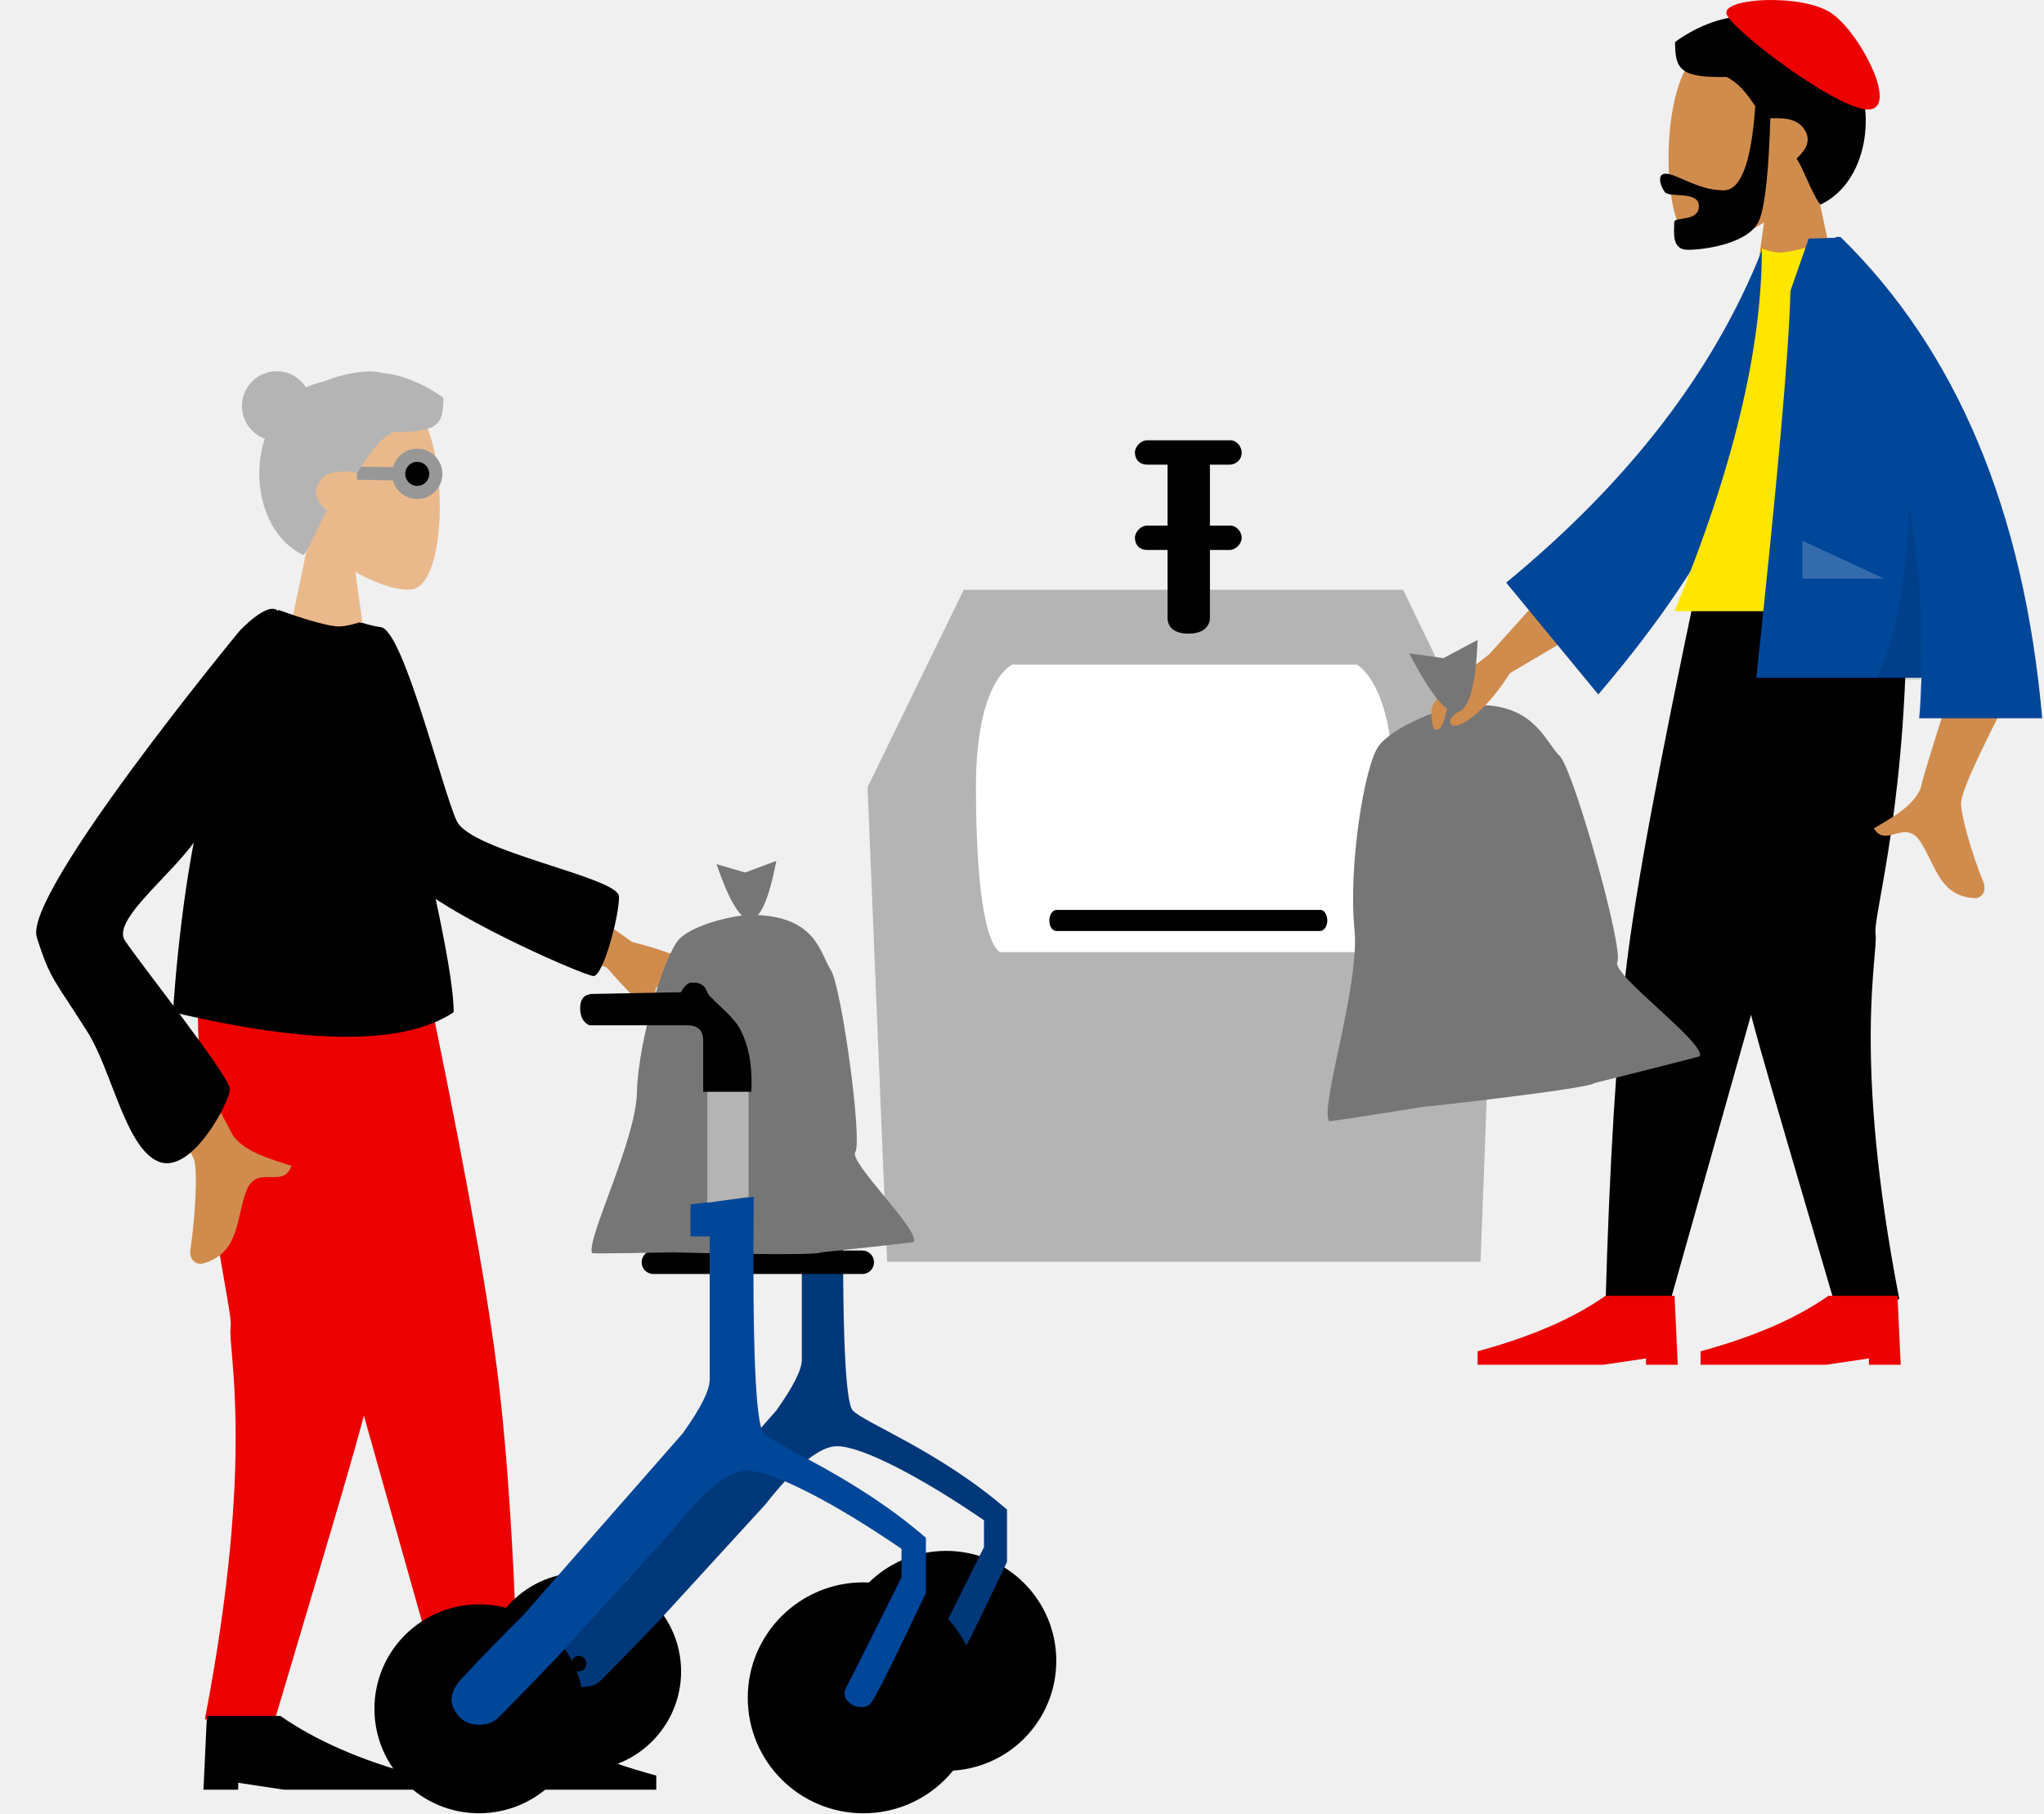
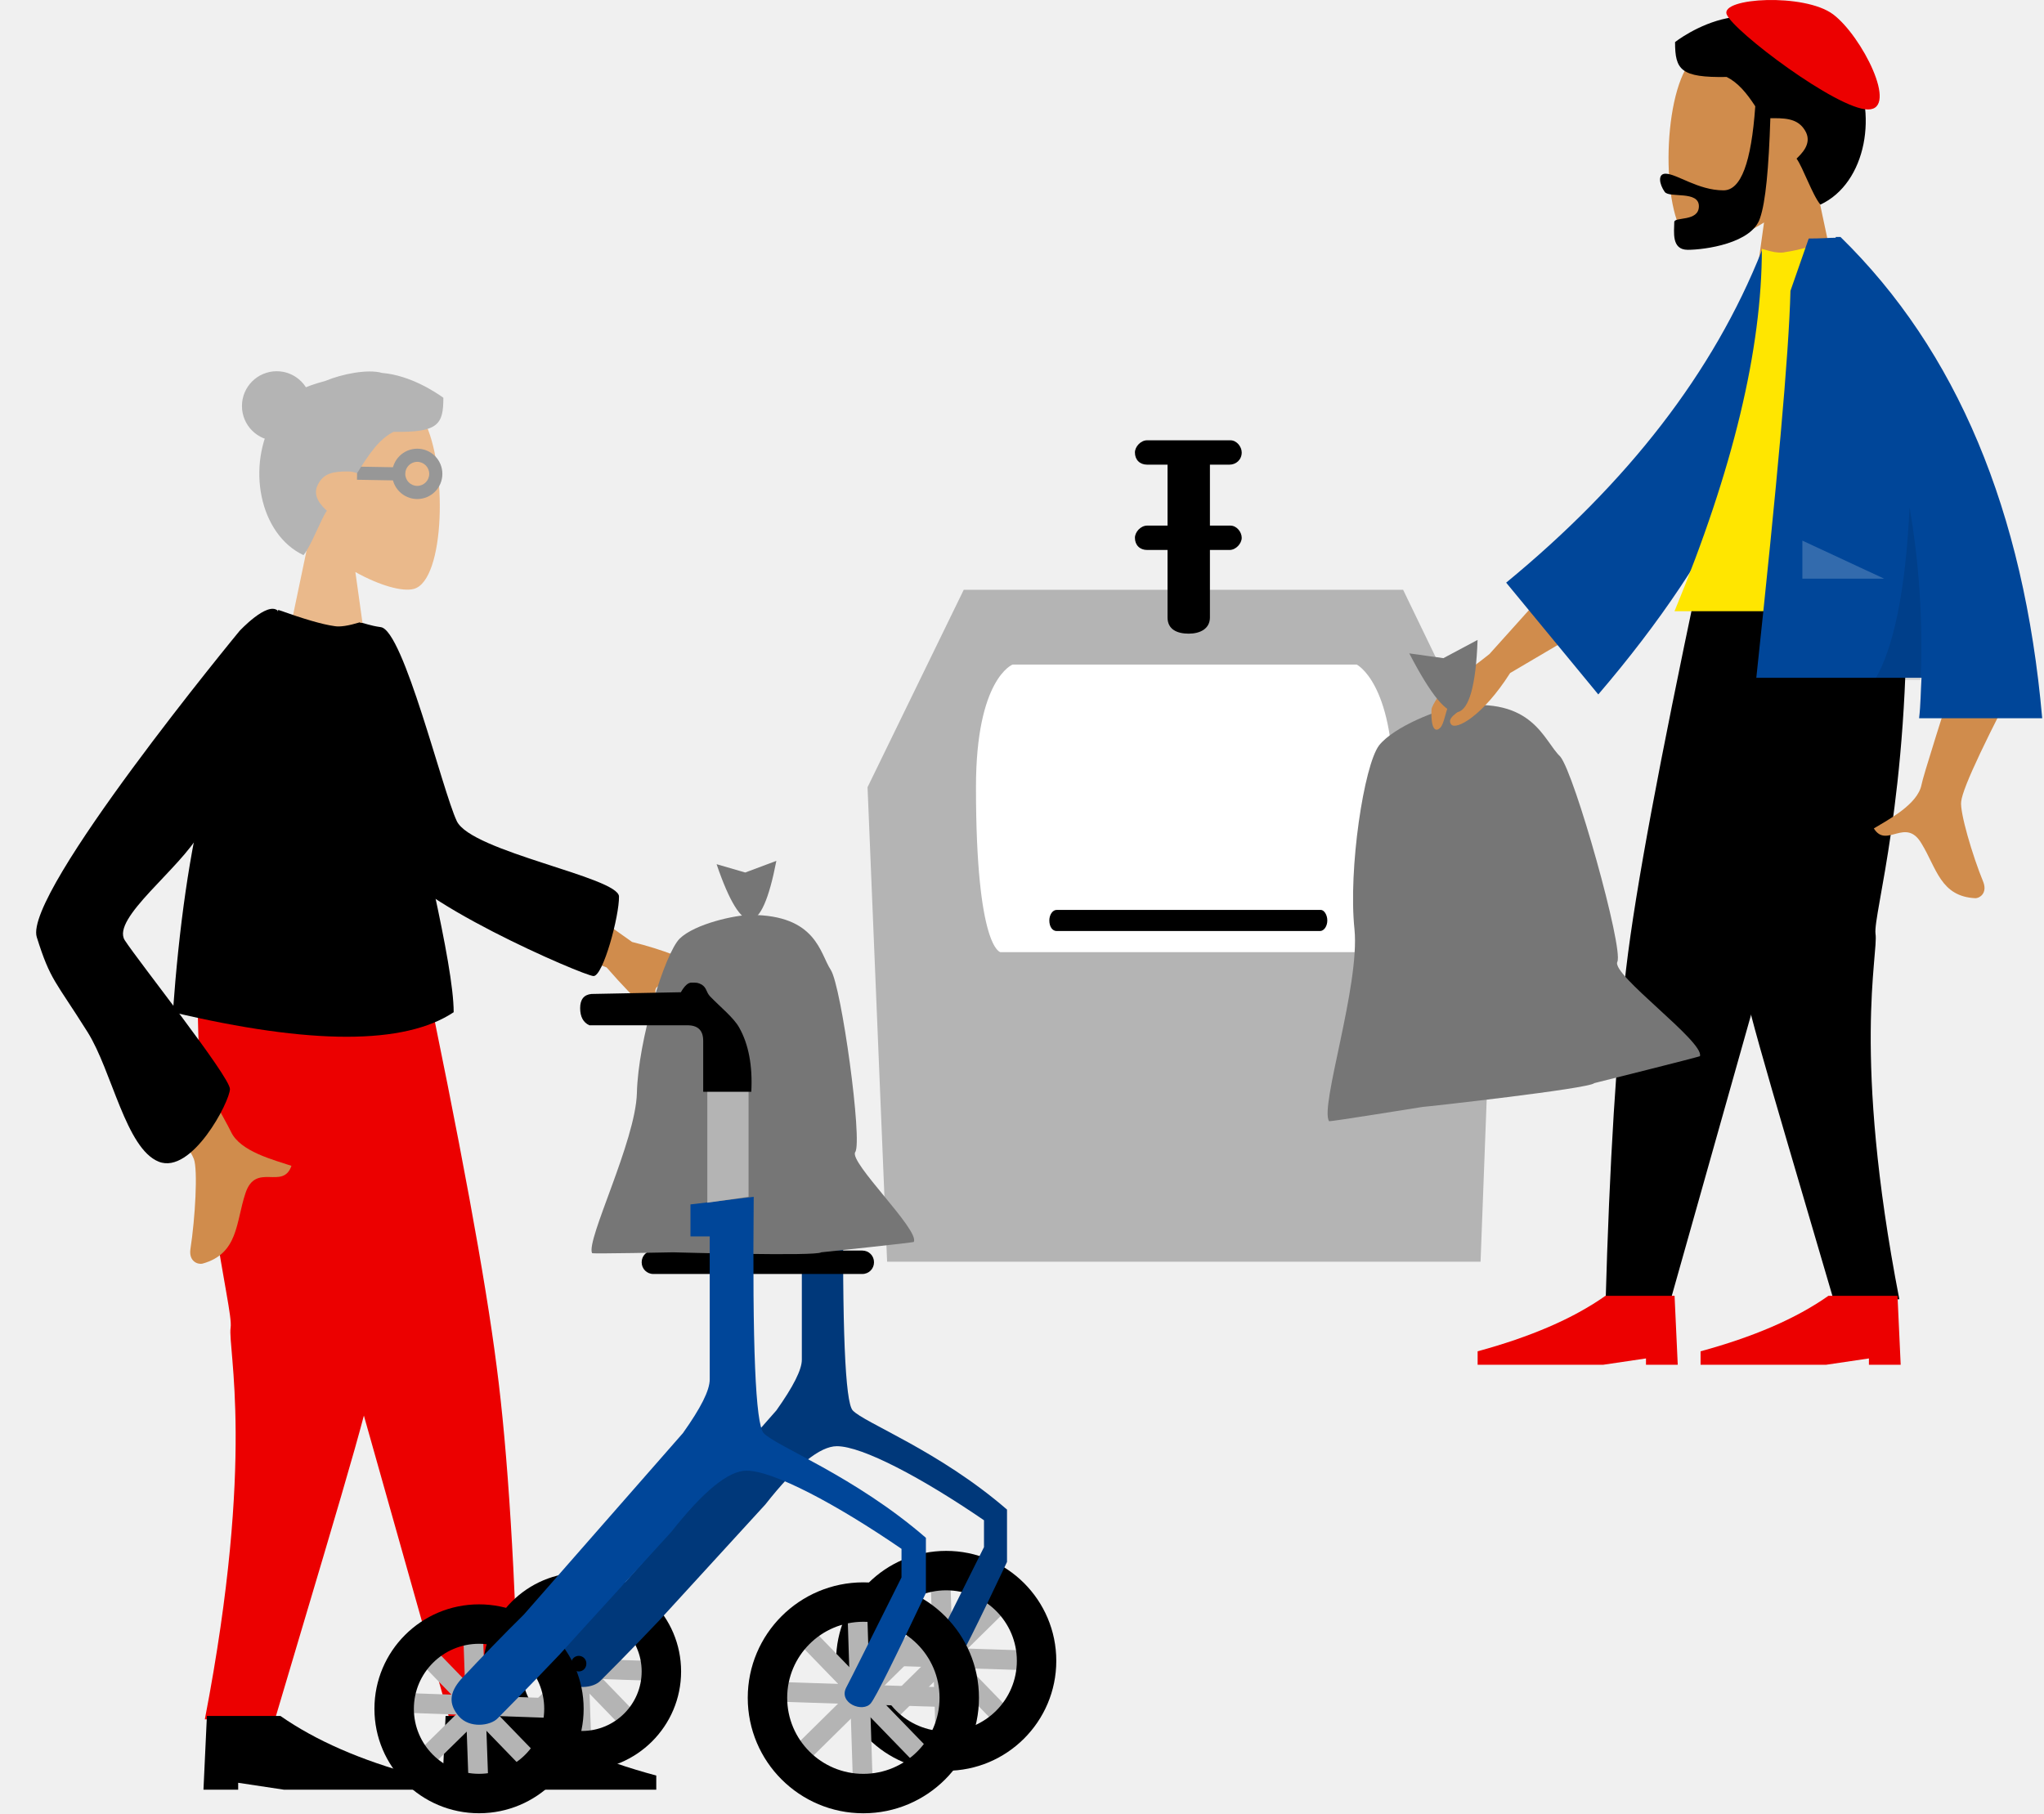
- <svg xmlns="http://www.w3.org/2000/svg" viewBox="0 0 311 276" fill="#000">
+ <svg xmlns="http://www.w3.org/2000/svg" viewBox="0 0 311 276">
  <path d="M225.271 192h-90.294L132 119.794l14.636-30.044h66.852L228 119.794 225.271 192Z" fill="#B4B4B4" />
  <path d="M208.031 144.893h-55.814s-3.721-.495-3.721-25.099c0-16.568 5.581-18.669 5.581-18.669h52.342s5.581 2.72 5.581 18.669c-.248 24.975-3.969 25.099-3.969 25.099Z" fill="#fff" />
-   <path d="M201.954 140.071c0 .866-.497 1.608-1.117 1.608h-40.062c-.62 0-1.116-.619-1.116-1.608 0-.865.496-1.607 1.116-1.607h40.186c.496 0 .993.742.993 1.607ZM188.93 81.837c0 .865-.868 1.854-1.86 1.854h-12.527c-1.117 0-1.861-.742-1.861-1.854 0-.866.868-1.855 1.861-1.855h12.651c.992 0 1.736.99 1.736 1.855ZM188.93 68.855c0 1.112-.868 1.854-1.86 1.854h-12.527c-1.117 0-1.861-.742-1.861-1.854 0-.866.868-1.855 1.861-1.855h12.651c.992 0 1.736.99 1.736 1.855Z" />
-   <path d="M184.093 93.953c0 1.731-1.488 2.473-3.225 2.473-1.736 0-3.225-.618-3.225-2.473V70.338c0-1.73 1.489-3.214 3.225-3.214 1.737 0 3.225 1.483 3.225 3.214v23.615Z" />
+   <path d="M201.954 140.071c0 .866-.497 1.608-1.117 1.608h-40.062c-.62 0-1.116-.619-1.116-1.608 0-.865.496-1.607 1.116-1.607h40.186c.496 0 .993.742.993 1.607ZM188.93 81.837c0 .865-.868 1.854-1.86 1.854h-12.527c-1.117 0-1.861-.742-1.861-1.854 0-.866.868-1.855 1.861-1.855h12.651c.992 0 1.736.99 1.736 1.855ZM188.93 68.855c0 1.112-.868 1.854-1.86 1.854h-12.527c-1.117 0-1.861-.742-1.861-1.854 0-.866.868-1.855 1.861-1.855h12.651c.992 0 1.736.99 1.736 1.855Z" fill="#000" />
+   <path d="M184.093 93.953c0 1.731-1.488 2.473-3.225 2.473-1.736 0-3.225-.618-3.225-2.473V70.338c0-1.73 1.489-3.214 3.225-3.214 1.737 0 3.225 1.483 3.225 3.214v23.615Z" fill="#000" />
  <path d="M64.478 63.934c3.66 6.918 3.242 24.425-1.516 25.682-1.726.472-5.23-.524-8.89-2.568l2.3 16.458H42.516l4.55-21.752c-3.714-3.721-6.433-8.543-6.014-14.047.94-13.68 19.766-10.692 23.427-3.773Z" fill="#EAB98B" />
-   <path d="M42.096 56.491a5.288 5.288 0 0 0-5.281 5.294 5.288 5.288 0 0 0 5.281 5.294 5.288 5.288 0 0 0 5.282-5.294 5.288 5.288 0 0 0-5.282-5.294Z" fill="#b4b4b4" />
-   <path d="M63.484 69.28a2.827 2.827 0 0 0-2.823 2.83 2.827 2.827 0 0 0 2.823 2.83 2.827 2.827 0 0 0 2.824-2.83 2.827 2.827 0 0 0-2.824-2.83ZM54.333 72.005l5.961.105" stroke="#979797" stroke-width="2" />
-   <path d="M54.333 72.005a3.985 3.985 0 0 0-1.412-.262c-2.144 0-3.713.21-4.602 2.097-.836 1.73.68 3.197 1.412 3.879-.889 1.257-2.405 5.398-3.556 6.76-6.746-3.196-8.733-13.627-4.497-20.86 1.15-3.564 4.759-4.822 7.844-5.66 2.51-1.049 6.432-1.835 8.629-1.206 4.34.367 8.21 2.988 9.308 3.774 0 4.088-.785 5.294-7.583 5.189-2.196 1.1-3.713 3.354-5.543 6.29Z" fill="#b4b4b4" />
+   <path d="M42.096 56.491a5.288 5.288 0 0 0-5.281 5.294 5.288 5.288 0 0 0 5.281 5.294 5.288 5.288 0 0 0 5.282-5.294 5.288 5.288 0 0 0-5.282-5.294Z" fill="#B4B4B4" />
+   <path d="M67.308 72.11c0-2.113-1.71-3.83-3.824-3.83a3.827 3.827 0 0 0-3.823 3.83c0 2.114 1.71 3.83 3.823 3.83a3.827 3.827 0 0 0 3.824-3.83Zm-3.824-1.83c1.006 0 1.824.817 1.824 1.83 0 1.013-.818 1.83-1.824 1.83a1.827 1.827 0 0 1-1.823-1.83c0-1.013.818-1.83 1.823-1.83Z" fill="#979797" />
+   <path d="m60.312 71.11-5.962-.104-.035 2 5.962.104.035-2Z" fill="#979797" />
+   <path d="M54.333 72.005a3.985 3.985 0 0 0-1.412-.262c-2.144 0-3.713.21-4.602 2.097-.836 1.73.68 3.197 1.412 3.879-.889 1.257-2.405 5.398-3.556 6.76-6.746-3.196-8.733-13.627-4.497-20.86 1.15-3.564 4.759-4.822 7.844-5.66 2.51-1.049 6.432-1.835 8.629-1.206 4.34.367 8.21 2.988 9.308 3.774 0 4.088-.785 5.294-7.583 5.189-2.196 1.1-3.713 3.354-5.543 6.29Z" fill="#B4B4B4" />
  <path d="m35.246 144.808 19.349 67.876 14.119 50.055h10.302c-.628-23.376-1.726-41.669-3.452-54.824-1.673-13.156-5.543-34.174-11.609-63.107H35.246Z" fill="#EC0000" />
  <path d="M30.069 144.808c-.47 35.013 5.49 54.091 5.02 57.236-.47 3.197 3.818 19.446-3.922 59.595h10.668c11.923-40.149 15.27-50.842 15.27-55.245 0-4.35-2.51-28.146 6.955-61.638H30.069v.052Z" fill="#EC0000" />
-   <path d="m30.958 272.342.523-11.217h11.19c5.335 3.722 12.237 6.762 20.814 9.068v2.149h-20.29l-6.955-1.048v1.048h-5.282ZM67.274 272.342l.523-11.217H79.04c5.334 3.774 12.237 6.762 20.813 9.068v2.149h-20.29l-6.955-1.048v1.048h-5.334Z" />
+   <path d="m30.958 272.342.523-11.217h11.19c5.335 3.722 12.237 6.762 20.814 9.068v2.149h-20.29l-6.955-1.048v1.048h-5.282ZM67.274 272.342l.523-11.217H79.04c5.334 3.774 12.237 6.762 20.813 9.068v2.149h-20.29l-6.955-1.048v1.048h-5.334Z" fill="#000" />
  <path d="m78.911 131.076 17.257 12.265c4.654 1.153 8.524 2.673 11.661 4.455.733.681 1.674 1.991-1.412 1.834-3.033-.157-6.222-.209-6.64.839-.42 1.048 1.463 2.254.627 3.669-.523.943-3.242-1.363-8.106-6.919l-16.995-6.709 3.608-9.434ZM9.256 147.901c12.655 16.772 19.4 26.259 20.238 28.46.627 1.625.209 9.016-.523 13.733-.262 1.887 1.15 2.358 1.83 2.201 5.49-1.52 5.072-6.29 6.537-10.692 1.568-4.822 5.7-.42 7.007-4.193-2.615-.891-7.792-2.149-9.204-5.189-.627-1.363-6.693-12.16-18.302-32.497l-7.583 8.177Z" fill="#D08C4C" />
-   <path d="M26.304 154.033c21.022 4.979 35.246 4.979 42.724 0 0-7.39-5.178-27.517-9.1-45.81-1.202-5.608-1.202-10.168-5.177-13.522-1.725.524-3.033.733-3.87.576-1.882-.262-4.706-1.1-8.523-2.463-9.779 15.829-14.172 35.222-16.054 61.219Z" />
-   <path d="M36.449 96.011S3.504 135.95 5.595 142.607c2.092 6.656 2.772 6.552 7.74 14.466 3.713 5.923 5.804 17.716 10.825 19.708 5.02 1.991 10.824-9.173 10.824-11.06 0-1.887-13.857-19.34-16.002-22.642-2.091-3.303 8.524-10.955 11.453-16.354 1.935-3.616 3.922-7.337 5.961-11.216 3.504-9.749 5.439-17.297 5.857-22.59-1.62-1.416-5.804 3.092-5.804 3.092ZM55.065 96.588c-.627-2.83-.575-1.625 2.876-1.153 3.452.471 9.36 24.844 11.557 29.508 2.197 4.665 24.63 8.544 24.683 11.479.052 2.935-2.406 12.108-3.87 12.108-1.412 0-29.18-11.951-30.905-18.293-5.857-21.28-4.027-32.182-4.34-33.65Z" />
-   <path d="m133.977 242.097 20.028 20.651M154.005 242.097l-20.97 20.651M143.023 238.009l.941 29.404M158.398 252.737l-29.128-.944" stroke="#B4B4B4" stroke-width="3" stroke-linecap="square" />
-   <path d="M143.964 266.469c7.596 0 13.754-6.148 13.754-13.732s-6.158-13.733-13.754-13.733c-7.595 0-13.753 6.149-13.753 13.733 0 7.584 6.158 13.732 13.753 13.732Z" stroke="#000" stroke-width="6" />
-   <path d="m79.504 245.023 17.78 18.398M97.598 245.023l-18.721 18.398M87.61 241.302l.94 26.154M101.624 254.353l-26.199-.891" stroke="#B4B4B4" stroke-width="3" stroke-linecap="square" />
-   <path d="M88.551 266.408c6.671 0 12.08-5.397 12.08-12.055 0-6.658-5.409-12.055-12.08-12.055-6.672 0-12.08 5.397-12.08 12.055 0 6.658 5.408 12.055 12.08 12.055Z" stroke="#000" stroke-width="6" />
-   <path d="M128.329 180.554c-.209 21.438.261 32.811 1.412 34.069 1.725 1.887 13.125 6.133 23.479 15.096v7.966c-4.549 9.645-7.216 14.938-7.948 15.882-1.151 1.415-4.759 0-3.556-2.202.784-1.467 3.451-6.761 8.001-15.933v-4.089c-9.413-6.446-18.512-11.269-22.382-11.269-2.562 0-6.223 2.936-10.877 8.858-10.772 11.793-16.159 17.664-16.159 17.664s-4.968 5.241-8.942 9.172c-1.046 1.101-4.079 1.52-5.595-.314-1.517-1.835-1.308-3.46.261-5.346a310.776 310.776 0 0 1 9.1-9.33l23.008-26.155c2.563-3.616 3.87-6.184 3.87-7.704V186.32h-2.771v-4.665l9.099-1.101Z" fill="#00387A" />
-   <path d="M143.808 252.728c.635 0 1.15-.516 1.15-1.153a1.151 1.151 0 1 0-2.301 0c0 .637.515 1.153 1.151 1.153ZM88.063 254.353c.635 0 1.15-.516 1.15-1.153a1.152 1.152 0 1 0-2.3 0c0 .637.514 1.153 1.15 1.153Z" />
-   <path d="M127.492 165.04v15.305l-5.961.838V165.04h5.961Z" fill="#B4B4B4" />
-   <path d="M119.125 149.525c-.471 0-.994.472-1.517 1.363l-12.864.262c-1.098.105-1.673.786-1.673 2.044s.418 2.097 1.307 2.464h14.015c1.621-.053 2.405.681 2.405 2.254v7.39h6.955c.21-3.774-.366-6.919-1.725-9.277-.837-1.415-2.72-2.988-4.236-4.508-.628-.629-.418-1.205-1.151-1.677-.522-.315-.784-.315-1.516-.315ZM131.205 190.303H99.41c-.993 0-1.778.786-1.778 1.782s.785 1.782 1.778 1.782h31.795c.993 0 1.778-.786 1.778-1.782s-.785-1.782-1.778-1.782Z" />
-   <path d="m120.798 247.146 21.127 21.804M141.925 247.146l-22.12 21.804M130.368 242.848l.994 31.029M146.579 258.363l-30.748-.996" stroke="#B4B4B4" stroke-width="3" stroke-linecap="square" />
-   <path d="M131.362 272.934c8.058 0 14.59-6.524 14.59-14.571 0-8.048-6.532-14.571-14.59-14.571s-14.59 6.523-14.59 14.571c0 8.047 6.532 14.571 14.59 14.571Z" stroke="#000" stroke-width="6" />
-   <path d="m63.266 250.129 18.878 19.498M82.51 250.129l-19.872 19.498M71.894 246.146l.994 27.779M86.798 260.035l-27.82-.996" stroke="#B4B4B4" stroke-width="3" stroke-linecap="square" />
-   <path d="M72.888 272.929c7.133 0 12.916-5.773 12.916-12.894s-5.783-12.894-12.916-12.894c-7.134 0-12.917 5.773-12.917 12.894s5.783 12.894 12.917 12.894Z" stroke="#000" stroke-width="6" />
-   <path d="M131.048 258.546c.635 0 1.15-.516 1.15-1.153a1.151 1.151 0 1 0-2.301 0c0 .637.516 1.153 1.151 1.153ZM72.218 260.171c.635 0 1.15-.516 1.15-1.153a1.152 1.152 0 1 0-2.3 0c0 .637.514 1.153 1.15 1.153Z" />
+   <path d="M26.304 154.033c21.022 4.979 35.246 4.979 42.724 0 0-7.39-5.178-27.517-9.1-45.81-1.202-5.608-1.202-10.168-5.177-13.522-1.725.524-3.033.733-3.87.576-1.882-.262-4.706-1.1-8.523-2.463-9.779 15.829-14.172 35.222-16.054 61.219Z" fill="#000" />
+   <path d="M36.449 96.011S3.504 135.95 5.595 142.607c2.092 6.656 2.772 6.552 7.74 14.466 3.713 5.923 5.804 17.716 10.825 19.708 5.02 1.991 10.824-9.173 10.824-11.06 0-1.887-13.857-19.34-16.002-22.642-2.091-3.303 8.524-10.955 11.453-16.354 1.935-3.616 3.922-7.337 5.961-11.216 3.504-9.749 5.439-17.297 5.857-22.59-1.62-1.416-5.804 3.092-5.804 3.092ZM55.065 96.588c-.627-2.83-.575-1.625 2.876-1.153 3.452.471 9.36 24.844 11.557 29.508 2.197 4.665 24.63 8.544 24.683 11.479.052 2.935-2.406 12.108-3.87 12.108-1.412 0-29.18-11.951-30.905-18.293-5.857-21.28-4.027-32.182-4.34-33.65Z" fill="#000" />
+   <path d="m134.009 239.976 22.117 22.804-2.154 2.089-22.117-22.805 2.154-2.088Z" fill="#B4B4B4" />
+   <path d="m156.126 242.113-23.107 22.756-2.105-2.137 23.107-22.756 2.105 2.137Z" fill="#B4B4B4" />
+   <path d="m144.474 236.461 1.037 32.403-2.998.096-1.037-32.403 2.998-.096Z" fill="#B4B4B4" />
+   <path d="m127.819 250.246 32.126 1.04-.097 2.999-32.126-1.041.097-2.998Z" fill="#B4B4B4" />
+   <path d="M143.964 242.004c-5.943 0-10.753 4.81-10.753 10.733 0 5.923 4.81 10.732 10.753 10.732 5.943 0 10.753-4.809 10.753-10.732 0-5.923-4.81-10.733-10.753-10.733Zm-16.753 10.733c0-9.246 7.505-16.733 16.753-16.733 9.248 0 16.753 7.487 16.753 16.733 0 9.245-7.505 16.732-16.753 16.732-9.248 0-16.753-7.487-16.753-16.732Z" fill="#000" />
+   <path d="m79.54 242.902 19.865 20.555-2.157 2.085-19.865-20.555 2.157-2.085Z" fill="#B4B4B4" />
+   <path d="m99.719 245.042-20.861 20.5-2.103-2.14 20.861-20.5 2.103 2.14Z" fill="#B4B4B4" />
+   <path d="m89.055 239.749 1.049 29.153-2.998.107-1.05-29.152 2.999-.108Z" fill="#B4B4B4" />
+   <path d="m73.977 251.912 29.197.993-.102 2.998-29.197-.993.102-2.998Z" fill="#B4B4B4" />
+   <path d="M88.55 245.298c-5.02 0-9.08 4.06-9.08 9.055s4.06 9.055 9.08 9.055c5.021 0 9.08-4.06 9.08-9.055s-4.059-9.055-9.08-9.055Zm-15.08 9.055c0-8.32 6.758-15.055 15.08-15.055 8.323 0 15.081 6.735 15.081 15.055 0 8.321-6.758 15.055-15.08 15.055-8.323 0-15.08-6.734-15.08-15.055Z" fill="#000" />
+   <path d="M128.328 180.554c-.209 21.438.262 32.811 1.412 34.069 1.726 1.887 13.126 6.133 23.48 15.096v7.966c-4.549 9.645-7.216 14.938-7.948 15.882-1.151 1.415-4.759 0-3.556-2.202.784-1.467 3.451-6.761 8.001-15.933v-4.089c-9.413-6.446-18.512-11.269-22.382-11.269-2.563 0-6.223 2.936-10.877 8.858-10.773 11.793-16.159 17.664-16.159 17.664s-4.968 5.241-8.942 9.172c-1.046 1.101-4.079 1.52-5.596-.314-1.516-1.835-1.307-3.46.262-5.346a310.898 310.898 0 0 1 9.099-9.33l23.009-26.155c2.563-3.616 3.87-6.184 3.87-7.704V186.32h-2.772v-4.665l9.099-1.101Z" fill="#00387A" />
+   <path d="M143.807 252.728c.636 0 1.151-.516 1.151-1.153a1.152 1.152 0 1 0-2.301 0c0 .637.515 1.153 1.15 1.153ZM88.062 254.353c.636 0 1.15-.516 1.15-1.153a1.152 1.152 0 1 0-2.3 0c0 .637.515 1.153 1.15 1.153Z" fill="#000" />
+   <path d="M127.492 165.04v15.305l-5.962.838V165.04h5.962Z" fill="#B4B4B4" />
+   <path d="M119.125 149.525c-.471 0-.994.472-1.517 1.363l-12.864.262c-1.098.105-1.673.786-1.673 2.044s.418 2.097 1.307 2.464h14.015c1.621-.053 2.405.681 2.405 2.254v7.39h6.955c.209-3.774-.366-6.919-1.726-9.277-.836-1.415-2.719-2.988-4.235-4.508-.628-.629-.419-1.205-1.151-1.677-.523-.315-.784-.315-1.516-.315ZM131.205 190.303H99.41c-.993 0-1.778.786-1.778 1.782s.784 1.782 1.778 1.782h31.795c.993 0 1.778-.786 1.778-1.782s-.785-1.782-1.778-1.782Z" fill="#000" />
+   <path d="m120.832 245.025 23.214 23.959-2.155 2.087-23.214-23.958 2.155-2.088Z" fill="#B4B4B4" />
+   <path d="m144.046 247.161-24.256 23.911-2.106-2.137 24.256-23.91 2.106 2.136Z" fill="#B4B4B4" />
+   <path d="m131.819 241.301 1.09 34.027-2.999.096-1.089-34.027 2.998-.096Z" fill="#B4B4B4" />
+   <path d="m114.38 255.819 33.747 1.093-.097 2.998-33.747-1.092.097-2.999Z" fill="#B4B4B4" />
+   <path d="M131.362 246.792c-6.405 0-11.59 5.184-11.59 11.571s5.185 11.571 11.59 11.571c6.404 0 11.59-5.184 11.59-11.571s-5.186-11.571-11.59-11.571Zm-17.59 11.571c0-9.708 7.879-17.571 17.59-17.571s17.59 7.863 17.59 17.571c0 9.708-7.879 17.571-17.59 17.571s-17.59-7.863-17.59-17.571Z" fill="#000" />
+   <path d="m63.3 248.008 20.964 21.653-2.155 2.087-20.965-21.653 2.156-2.087Z" fill="#B4B4B4" />
+   <path d="m84.63 250.149-22.012 21.599-2.101-2.141 22.012-21.599 2.102 2.141Z" fill="#B4B4B4" />
+   <path d="m73.34 244.593 1.1 30.777-2.998.107-1.1-30.777 2.997-.107Z" fill="#B4B4B4" />
+   <path d="m57.532 257.487 30.818 1.103-.107 2.998-30.818-1.103.107-2.998Z" fill="#B4B4B4" />
+   <path d="M72.888 250.141c-5.482 0-9.917 4.435-9.917 9.894 0 5.459 4.435 9.894 9.917 9.894 5.481 0 9.916-4.435 9.916-9.894 0-5.459-4.435-9.894-9.916-9.894Zm-15.917 9.894c0-8.783 7.131-15.894 15.917-15.894 8.785 0 15.916 7.111 15.916 15.894 0 8.783-7.131 15.894-15.916 15.894-8.786 0-15.917-7.111-15.917-15.894Z" fill="#000" />
+   <path d="M131.048 258.546c.635 0 1.15-.516 1.15-1.153a1.151 1.151 0 1 0-2.301 0c0 .637.515 1.153 1.151 1.153ZM72.218 260.171c.635 0 1.15-.516 1.15-1.153a1.152 1.152 0 1 0-2.3 0c0 .637.514 1.153 1.15 1.153Z" fill="#000" />
  <path d="M114.211 139.229c-2.274 0-8.464 1.33-10.801 3.609-2.273 2.279-6.316 15.446-6.505 23.486-.19 7.343-7.769 22.409-6.821 24.372.126.127 12.316-.127 12.316-.127.316 0 21.853.633 22.548 0 0 0 13.958-1.456 14.084-1.582.948-1.773-9.916-12.155-8.905-13.674 1.137-1.583-2.084-25.195-3.727-27.727-1.642-2.469-2.147-8.357-12.189-8.357Z" fill="#767676" />
  <path d="M114.211 139.926c1.452-.127 2.779-3.039 3.915-8.926l-4.737 1.773-4.358-1.267c1.958 5.761 3.727 8.547 5.18 8.42Z" fill="#767676" />
  <path d="M114.68 182.127c-.209 22.642.261 34.593 1.516 35.956 1.831 1.991 13.806 6.499 24.683 15.933v8.387c-4.811 10.168-7.583 15.776-8.367 16.772-1.203 1.52-4.968 0-3.765-2.359.836-1.572 3.608-7.18 8.419-16.772v-4.35c-9.936-6.814-19.506-11.898-23.584-11.898-2.72 0-6.537 3.092-11.453 9.329-11.347 12.422-16.995 18.66-16.995 18.66s-5.23 5.503-9.413 9.696c-1.098 1.153-4.288 1.573-5.91-.314-1.62-1.887-1.411-3.617.315-5.609 3.242-3.459 6.432-6.761 9.57-9.853l24.211-27.622c2.72-3.827 4.079-6.5 4.079-8.177v-21.752h-2.928v-4.874l9.622-1.153Z" fill="#004699" />
  <path d="M113.895 165.931v16.196l-6.275.891v-17.087h6.275Z" fill="#B4B4B4" />
-   <path d="M105.215 149.525c-.523 0-1.046.472-1.621 1.468l-13.597.262c-1.15.105-1.725.839-1.725 2.149s.47 2.201 1.411 2.621h14.747c1.726-.053 2.563.733 2.563 2.358v7.758h7.321c.209-3.984-.419-7.234-1.831-9.749-.836-1.52-2.876-3.145-4.445-4.77-.627-.681-.47-1.258-1.255-1.782-.575-.315-.784-.315-1.568-.315ZM285.241 88.518l-18.124 63.465-13.17 46.693h-9.666c.604-21.839 1.691-38.972 3.141-51.278 1.45-12.307 5.196-31.974 10.875-58.88h26.944Z" />
-   <path d="M290.075 88.518c.483 32.698-5.075 50.555-4.713 53.571.484 3.016-3.624 18.219 3.625 55.622h-10.029c-10.995-37.524-14.136-47.538-14.136-51.641 0-4.102 2.416-26.302-6.525-57.552h31.778Z" />
+   <path d="M105.215 149.525c-.523 0-1.046.472-1.621 1.468l-13.597.262c-1.15.105-1.725.839-1.725 2.149s.47 2.201 1.411 2.621h14.747c1.726-.053 2.563.733 2.563 2.358v7.758h7.321c.209-3.984-.419-7.234-1.831-9.749-.836-1.52-2.876-3.145-4.445-4.77-.627-.681-.47-1.258-1.255-1.782-.575-.315-.784-.315-1.568-.315ZM285.241 88.518l-18.124 63.465-13.17 46.693h-9.666c.604-21.839 1.691-38.972 3.141-51.278 1.45-12.307 5.196-31.974 10.875-58.88h26.944Z" fill="#000" />
+   <path d="M290.075 88.518c.483 32.698-5.075 50.555-4.713 53.571.484 3.016-3.624 18.219 3.625 55.622h-10.029c-10.995-37.524-14.136-47.538-14.136-51.641 0-4.102 2.416-26.302-6.525-57.552h31.778Z" fill="#000" />
  <path d="m289.194 207.683-.483-10.496h-10.512c-4.954 3.499-11.479 6.274-19.453 8.445v2.051h19.09l6.525-.965v.965h4.833ZM255.274 207.683l-.484-10.496h-10.512c-4.954 3.499-11.478 6.274-19.453 8.445v2.051h19.091l6.525-.965v.965h4.833Z" fill="#EC0000" />
  <path d="M221.675 107.511c-2.658.362-9.545 3.017-11.841 5.912-2.296 3.017-4.712 18.823-3.746 27.992.846 8.567-5.316 27.027-3.866 29.199.121.12 14.137-2.172 14.258-2.172.362 0 25.374-2.775 26.099-3.62 0 0 15.949-3.981 16.07-4.102.725-2.172-13.533-12.427-12.566-14.358.966-2.051-6.525-28.716-8.7-31.249-2.537-2.413-4.108-9.17-15.708-7.602Z" fill="#767676" />
  <path d="M256.439 10.568c-3.866 7.119-3.383 25.338 1.571 26.665 1.933.483 6.162-.724 10.391-3.378l-2.658 19.063h15.829l-5.438-25.579c3.021-3.62 5.075-7.963 4.713-12.91-.846-14.116-20.541-10.98-24.408-3.86Z" fill="#D08C4C" />
-   <path d="M264.41 2.542c-4.47.362-8.458 3.017-9.545 3.861 0 4.223.846 5.43 7.854 5.309 1.691.845 3.021 2.413 4.35 4.464-.605 8.567-2.175 12.79-4.834 12.79-3.866 0-7.128-2.534-8.82-2.534-1.208 0-.967 1.568-.121 2.775.725.965 5.196-.241 5.196 2.172 0 2.413-3.746 1.568-3.746 2.413 0 1.448-.483 4.223 2.054 4.223 2.538 0 9.787-.965 10.996-4.827.845-2.413 1.329-7.6 1.57-15.202h.605c2.174 0 3.866.241 4.833 2.172.845 1.81-.725 3.258-1.45 3.981.966 1.328 2.416 5.55 3.625 6.998 7.008-3.257 8.941-14.116 4.591-21.597-1.208-3.62-4.833-4.947-8.095-5.912-2.78-.965-6.767-1.81-9.063-1.086Z" />
+   <path d="M264.41 2.542c-4.47.362-8.458 3.017-9.545 3.861 0 4.223.846 5.43 7.854 5.309 1.691.845 3.021 2.413 4.35 4.464-.605 8.567-2.175 12.79-4.834 12.79-3.866 0-7.128-2.534-8.82-2.534-1.208 0-.967 1.568-.121 2.775.725.965 5.196-.241 5.196 2.172 0 2.413-3.746 1.568-3.746 2.413 0 1.448-.483 4.223 2.054 4.223 2.538 0 9.787-.965 10.996-4.827.845-2.413 1.329-7.6 1.57-15.202h.605c2.174 0 3.866.241 4.833 2.172.845 1.81-.725 3.258-1.45 3.981.966 1.328 2.416 5.55 3.625 6.998 7.008-3.257 8.941-14.116 4.591-21.597-1.208-3.62-4.833-4.947-8.095-5.912-2.78-.965-6.767-1.81-9.063-1.086Z" fill="#000" />
  <path d="M284.226 16.659c-4.712 0-20.54-11.945-21.507-14.479-.967-2.534 11.841-3.257 16.191 0 4.35 3.258 10.029 14.479 5.316 14.479Z" fill="#EC0000" />
  <path d="m241.37 83.112-14.741 16.41c-3.02 2.413-3.625 2.654-6.404 4.705-.604.483-2.416 3.137-2.416 3.74-.121 3.017.604 3.499 1.329 2.775.604-.603.846-2.654 1.208-3.137.846-1.206 2.054-1.447 2.417-.724.604 1.086-3.021 2.052-1.934 3.379.725.844 4.713-1.207 8.942-7.843l16.795-9.893-5.196-9.412ZM309.155 99.16c-6.887 13.03-10.512 20.632-10.754 22.804-.241 1.568 1.692 8.204 3.383 12.306.605 1.689-.604 2.413-1.208 2.413-5.316-.241-5.92-4.585-8.216-8.325-2.417-4.102-5.317.845-7.25-2.292 2.175-1.327 6.646-3.62 7.25-6.636.242-1.327 3.021-10.015 8.095-26.062l8.7 5.792Z" fill="#D08C4C" />
  <path d="m272.423 38.833-4.35-.724c-7.37 18.58-20.42 35.351-38.906 50.554l14.016 17.012c18.486-21.597 29.965-43.918 29.24-66.842Z" fill="#004699" />
  <path d="M293.206 93.007h-38.424c8.941-21.598 13.291-39.937 13.291-55.14 1.571.483 2.779.724 3.625.483 1.813-.241 4.471-.965 7.975-2.292 9.183 14.84 11.72 32.818 13.533 56.949Z" fill="#FFE600" />
  <path d="M279.31 36.178c-.845 0-2.295.12-4.108.12l-2.779 7.964c-.241 9.773-2.054 29.44-5.195 58.879h25.132c-.121 2.052-.121 4.103-.363 6.154h18.729c-2.779-31.612-13.05-55.984-30.691-73.237h-.725v.12Z" fill="#004699" />
-   <path d="M285.231 103.503h7.008c.363-9.17-.242-17.856-1.692-26.302-.604 12.668-2.416 21.476-5.316 26.302Z" fill-opacity=".1" />
+   <path d="M285.231 103.503h7.008c.363-9.17-.242-17.856-1.692-26.302-.604 12.668-2.416 21.476-5.316 26.302Z" fill="#000" fill-opacity=".1" />
  <path d="m286.681 88.06-12.445-5.792v5.791h12.445Z" fill="#fff" fill-opacity=".2" />
  <path d="M221.796 108.356c1.692-.362 2.779-3.982 3.021-10.98l-5.196 2.776-5.196-.724c3.263 6.274 5.679 9.29 7.371 8.928Z" fill="#767676" />
</svg>
